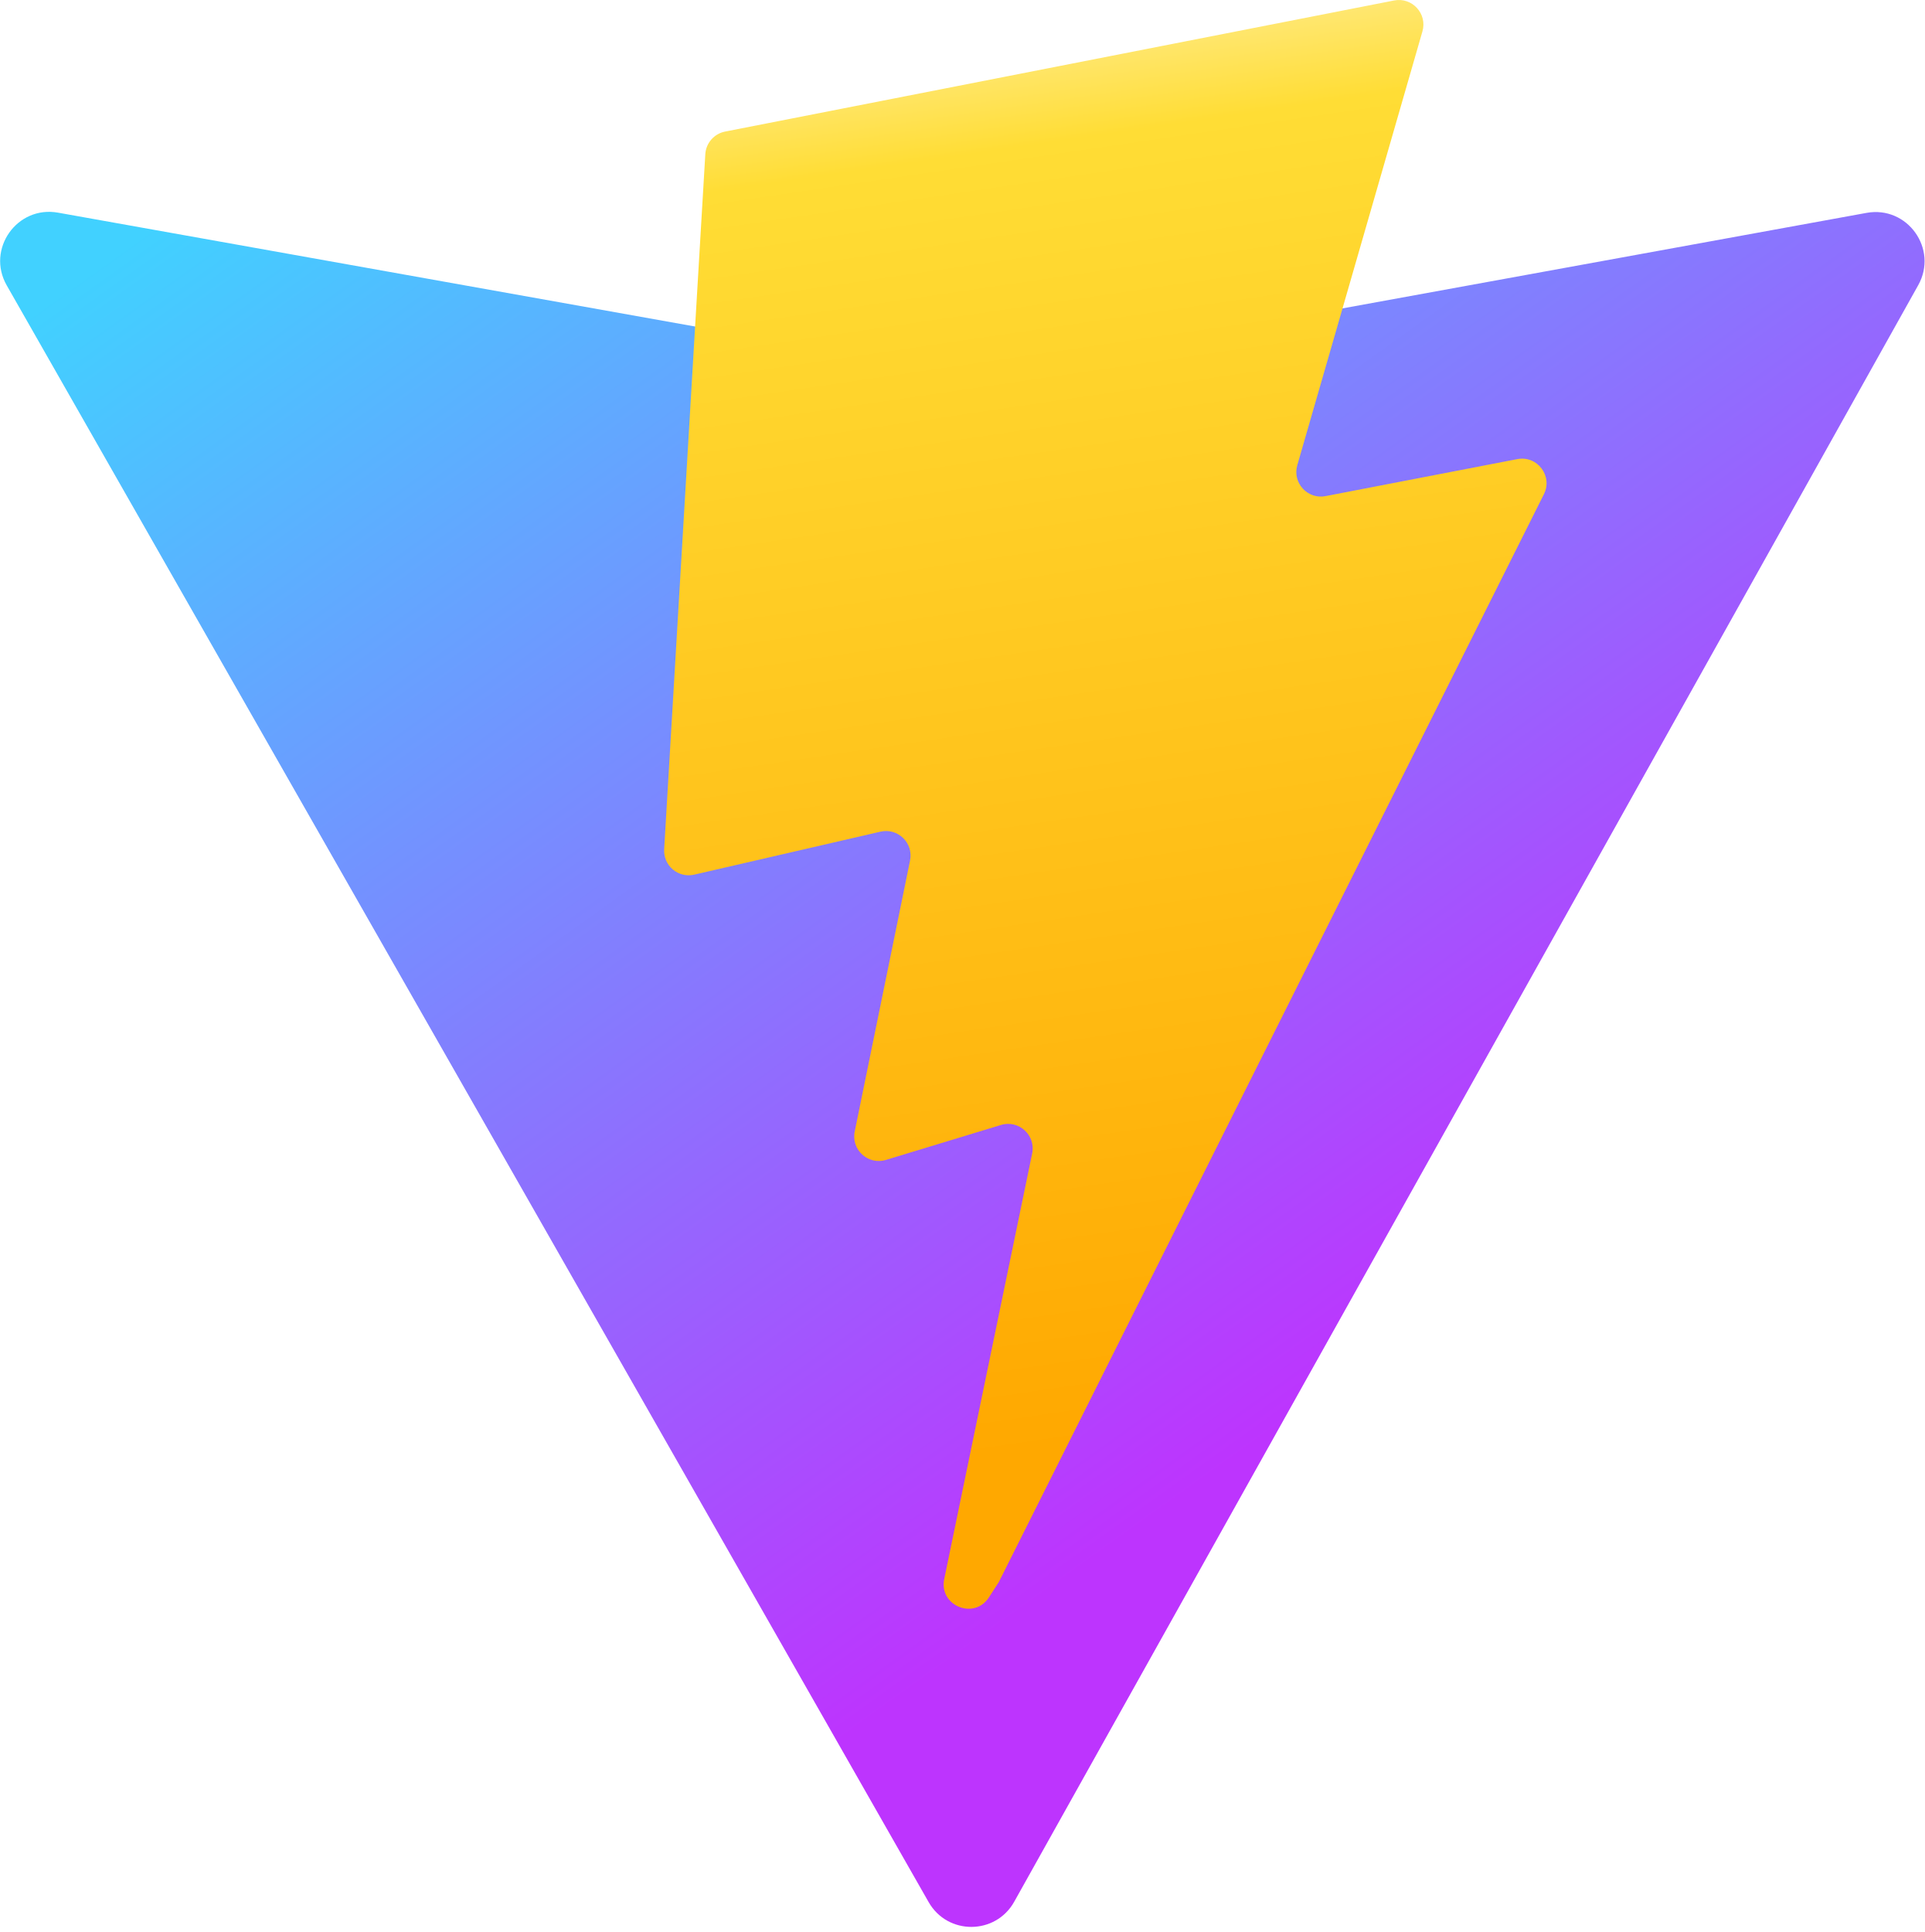
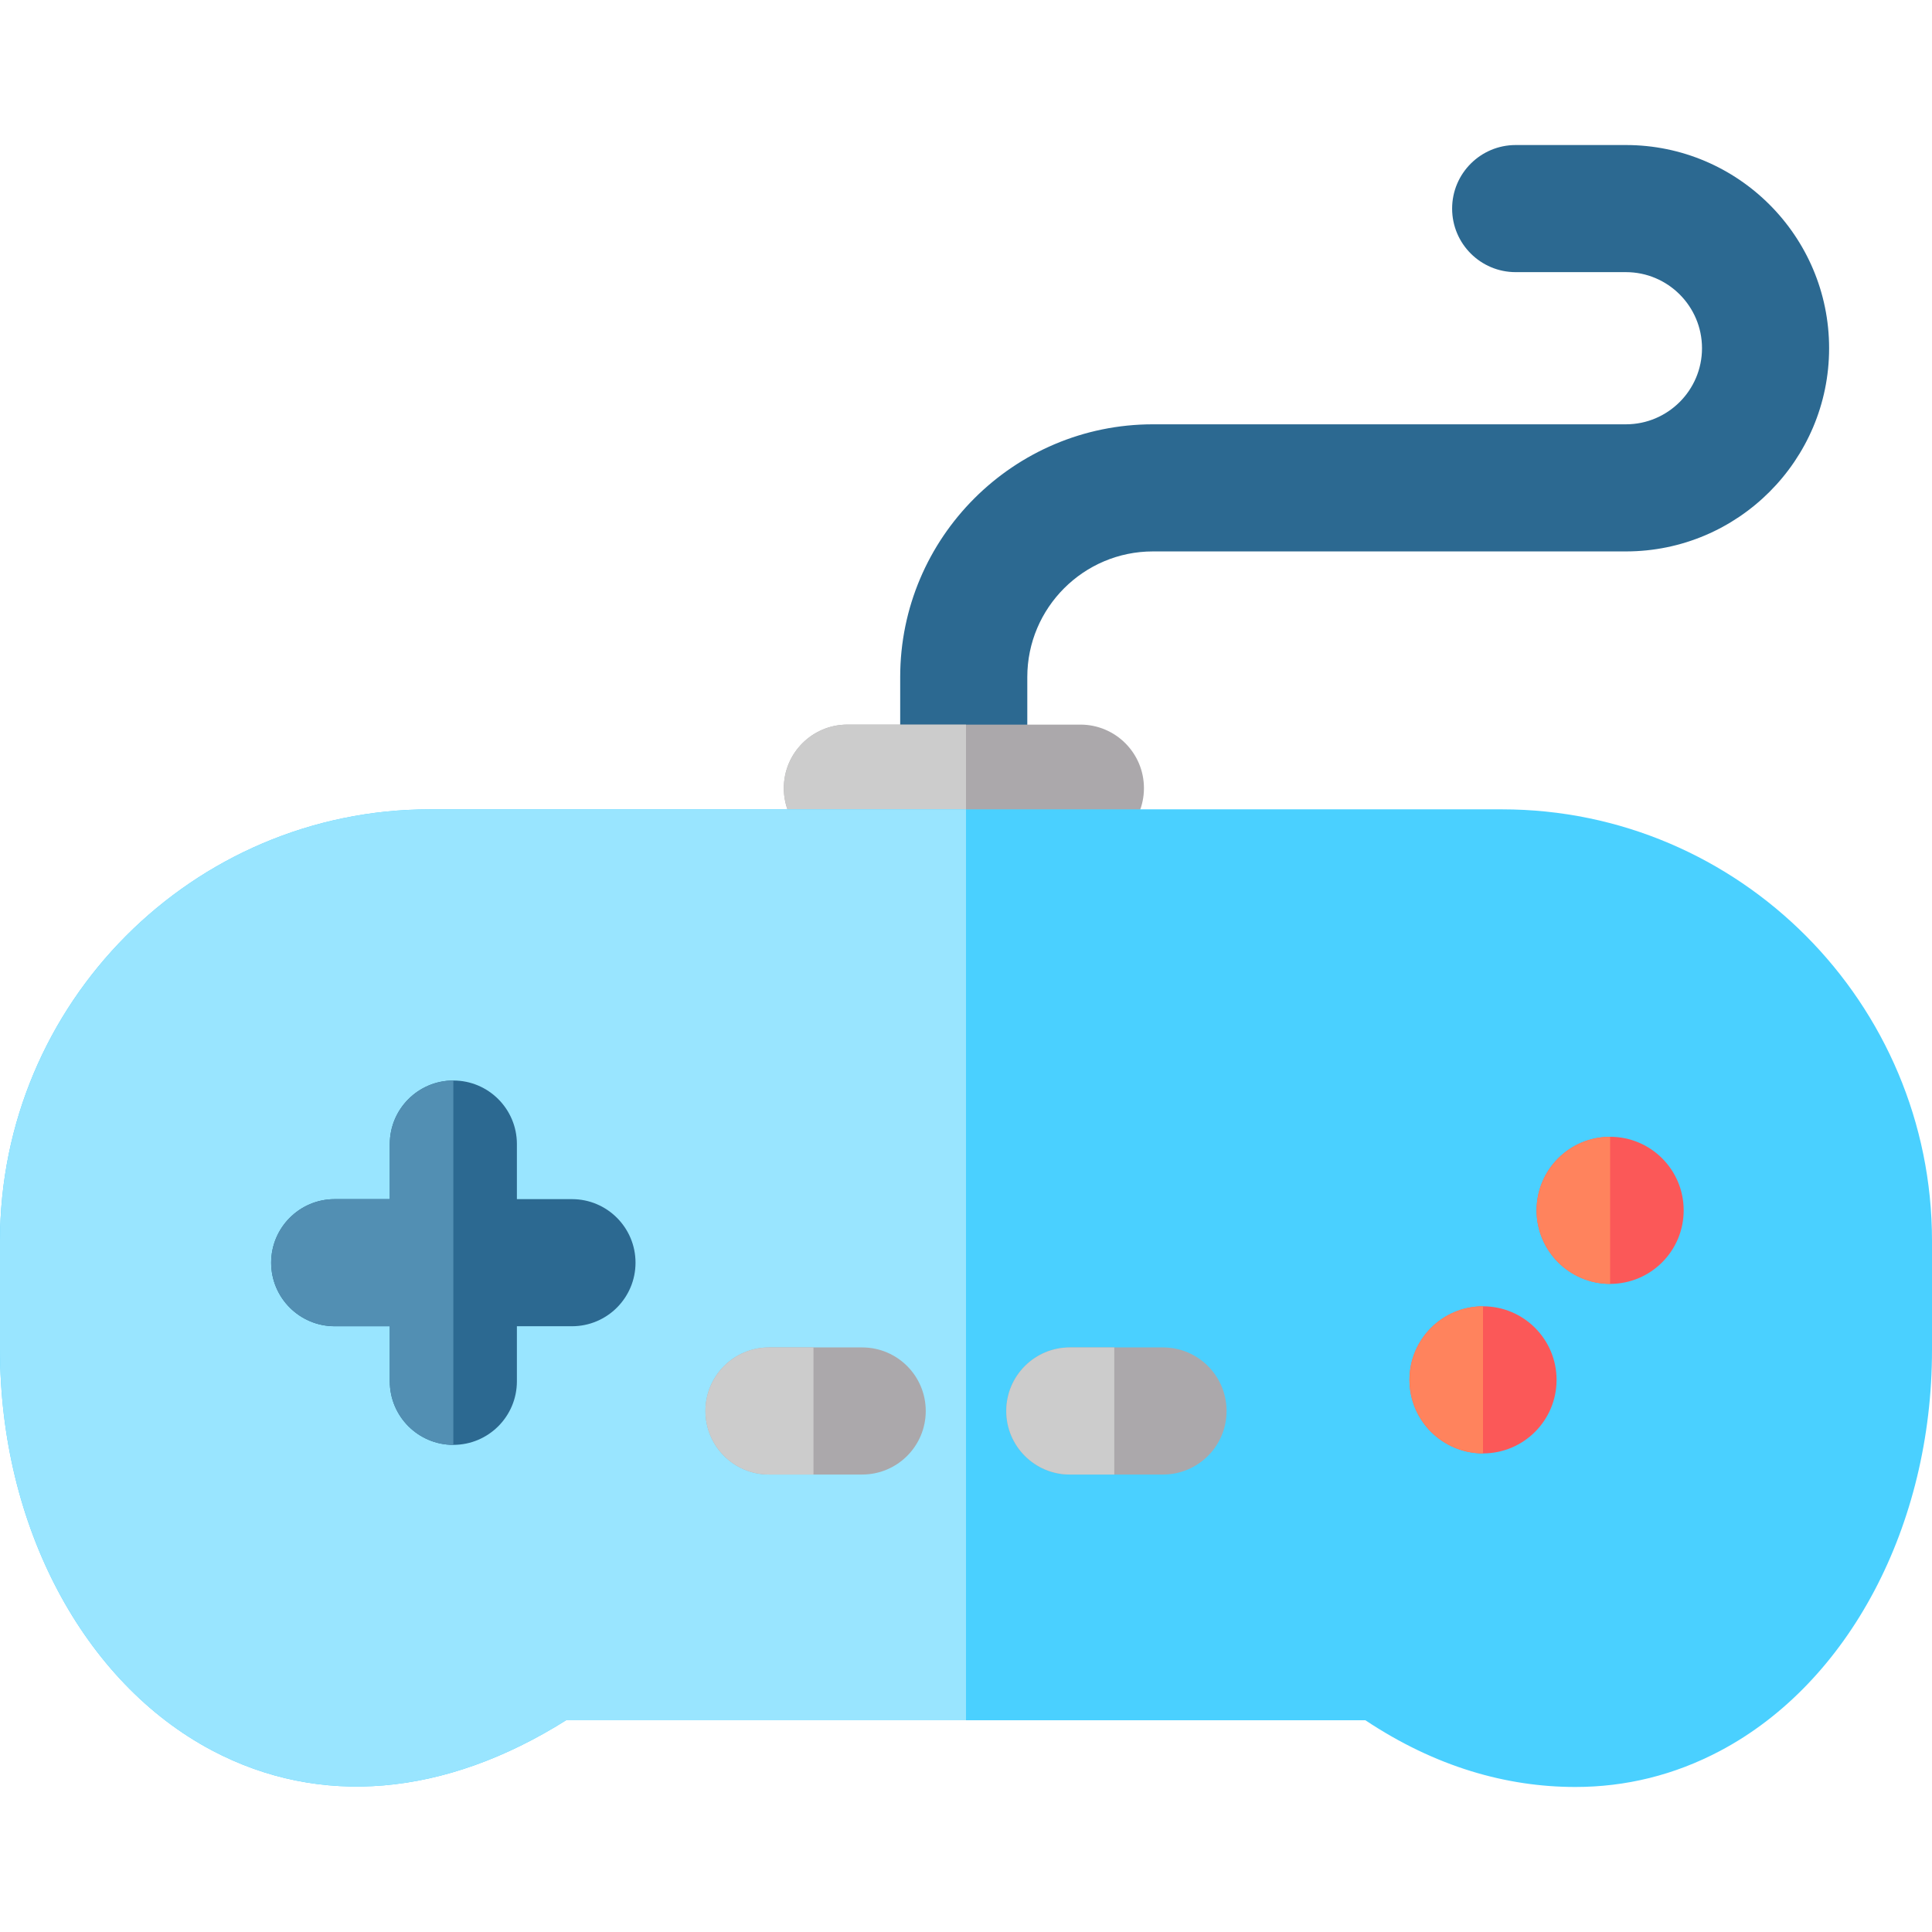
- <svg xmlns="http://www.w3.org/2000/svg" aria-hidden="true" role="img" class="iconify iconify--logos" width="31.88" height="32" preserveAspectRatio="xMidYMid meet" viewBox="0 0 256 257">
-   <defs>
-     <linearGradient id="IconifyId1813088fe1fbc01fb466" x1="-.828%" x2="57.636%" y1="7.652%" y2="78.411%">
-       <stop offset="0%" stop-color="#41D1FF" />
-       <stop offset="100%" stop-color="#BD34FE" />
-     </linearGradient>
-     <linearGradient id="IconifyId1813088fe1fbc01fb467" x1="43.376%" x2="50.316%" y1="2.242%" y2="89.03%">
-       <stop offset="0%" stop-color="#FFEA83" />
-       <stop offset="8.333%" stop-color="#FFDD35" />
-       <stop offset="100%" stop-color="#FFA800" />
-     </linearGradient>
-   </defs>
-   <path fill="url(#IconifyId1813088fe1fbc01fb466)" d="M255.153 37.938L134.897 252.976c-2.483 4.44-8.862 4.466-11.382.048L.875 37.958c-2.746-4.814 1.371-10.646 6.827-9.67l120.385 21.517a6.537 6.537 0 0 0 2.322-.004l117.867-21.483c5.438-.991 9.574 4.796 6.877 9.62Z" />
-   <path fill="url(#IconifyId1813088fe1fbc01fb467)" d="M185.432.063L96.44 17.501a3.268 3.268 0 0 0-2.634 3.014l-5.474 92.456a3.268 3.268 0 0 0 3.997 3.378l24.777-5.718c2.318-.535 4.413 1.507 3.936 3.838l-7.361 36.047c-.495 2.426 1.782 4.5 4.151 3.78l15.304-4.649c2.372-.72 4.652 1.36 4.15 3.788l-11.698 56.621c-.732 3.542 3.979 5.473 5.943 2.437l1.313-2.028l72.516-144.72c1.215-2.423-.88-5.186-3.54-4.672l-25.505 4.922c-2.396.462-4.435-1.77-3.759-4.114l16.646-57.705c.677-2.35-1.37-4.583-3.769-4.113Z" />
+ <svg xmlns="http://www.w3.org/2000/svg" height="800px" width="800px" version="1.1" id="Layer_1" viewBox="0 0 512 512" xml:space="preserve">
+   <path style="fill:#2C6991;" d="M255.403,220.142c-9.301,0-16.842-7.541-16.842-16.842v-23.874c0-36.932,30.047-66.98,66.98-66.98  h125.345c11.118,0,20.163-9.045,20.163-20.163c0-11.119-9.045-20.164-20.163-20.164H401.67c-9.301,0-16.842-7.541-16.842-16.842  s7.541-16.842,16.842-16.842h29.215c29.692,0,53.848,24.156,53.848,53.849c0,29.692-24.156,53.848-53.848,53.848H305.54  c-18.359,0-33.296,14.937-33.296,33.296V203.3C272.245,212.601,264.704,220.142,255.403,220.142z" />
+   <path style="fill:#ABA8AB;" d="M286.316,225.713h-61.754c-9.301,0-16.842-7.541-16.842-16.842s7.541-16.842,16.842-16.842h61.754  c9.301,0,16.842,7.541,16.842,16.842S295.617,225.713,286.316,225.713z" />
+   <path style="fill:#CCCCCC;" d="M256,225.713h-31.439c-9.301,0-16.842-7.541-16.842-16.842s7.541-16.842,16.842-16.842H256V225.713z" />
+   <path style="fill:#4AD0FF;" d="M398.056,214.485H113.944C51.01,214.485,0,265.882,0,328.814v28.86  c0,46.498,21.996,88.13,56.182,106.207c28.626,15.137,61.712,12.217,93.835-7.993h211.828c18.55,12.351,37.452,17.679,55.628,17.679  c13.345,0,26.206-3.136,38.34-9.546C490.002,445.958,512,404.281,512,357.775v-28.961C512,265.882,460.99,214.485,398.056,214.485z" />
+   <path style="fill:#99E5FF;" d="M256,214.485H113.944C51.01,214.485,0,265.882,0,328.814v28.86c0,46.498,21.996,88.13,56.182,106.207  c28.626,15.137,61.712,12.217,93.835-7.993H256V214.485z" />
+   <path style="fill:#2C6991;" d="M151.579,317.784h-14.596v-14.596c0-9.301-7.541-16.842-16.842-16.842s-16.842,7.541-16.842,16.842  v14.596H88.702c-9.301,0-16.842,7.541-16.842,16.842s7.541,16.842,16.842,16.842h14.596v14.596c0,9.301,7.541,16.842,16.842,16.842  s16.842-7.541,16.842-16.842v-14.596h14.596c9.301,0,16.842-7.541,16.842-16.842S160.88,317.784,151.579,317.784z" />
+   <path style="fill:#528FB3;" d="M120.14,286.345c-9.301,0-16.842,7.541-16.842,16.842v14.596H88.702  c-9.301,0-16.842,7.541-16.842,16.842s7.541,16.842,16.842,16.842h14.596v14.596c0,9.301,7.541,16.842,16.842,16.842V286.345z" />
+   <path style="fill:#ABA8AB;" d="M228.491,390.766h-24.702c-9.301,0-16.842-7.541-16.842-16.842s7.541-16.842,16.842-16.842h24.702  c9.301,0,16.842,7.541,16.842,16.842S237.793,390.766,228.491,390.766z" />
+   <path style="fill:#CCCCCC;" d="M215.579,390.766h-11.789c-9.301,0-16.842-7.541-16.842-16.842s7.541-16.842,16.842-16.842h11.789  V390.766z" />
+   <circle style="fill:#FB5858;" cx="393.016" cy="365.676" r="19.491" />
+   <path style="fill:#FF835D;" d="M393.013,385.162c-10.764,0-19.491-8.726-19.491-19.491c0-10.764,8.726-19.491,19.491-19.491V385.162  z" />
+   <path style="fill:#ABA8AB;" d="M308.211,390.766h-24.702c-9.301,0-16.842-7.541-16.842-16.842s7.541-16.842,16.842-16.842h24.702  c9.301,0,16.842,7.541,16.842,16.842S317.512,390.766,308.211,390.766z" />
+   <path style="fill:#CCCCCC;" d="M295.298,390.766h-11.789c-9.301,0-16.842-7.541-16.842-16.842s7.541-16.842,16.842-16.842h11.789  V390.766z" />
+   <circle style="fill:#FB5858;" cx="426.7" cy="320.752" r="19.491" />
+   <path style="fill:#FF835D;" d="M426.699,340.246c-10.764,0-19.491-8.726-19.491-19.491c0-10.764,8.726-19.491,19.491-19.491V340.246  z" />
</svg>
